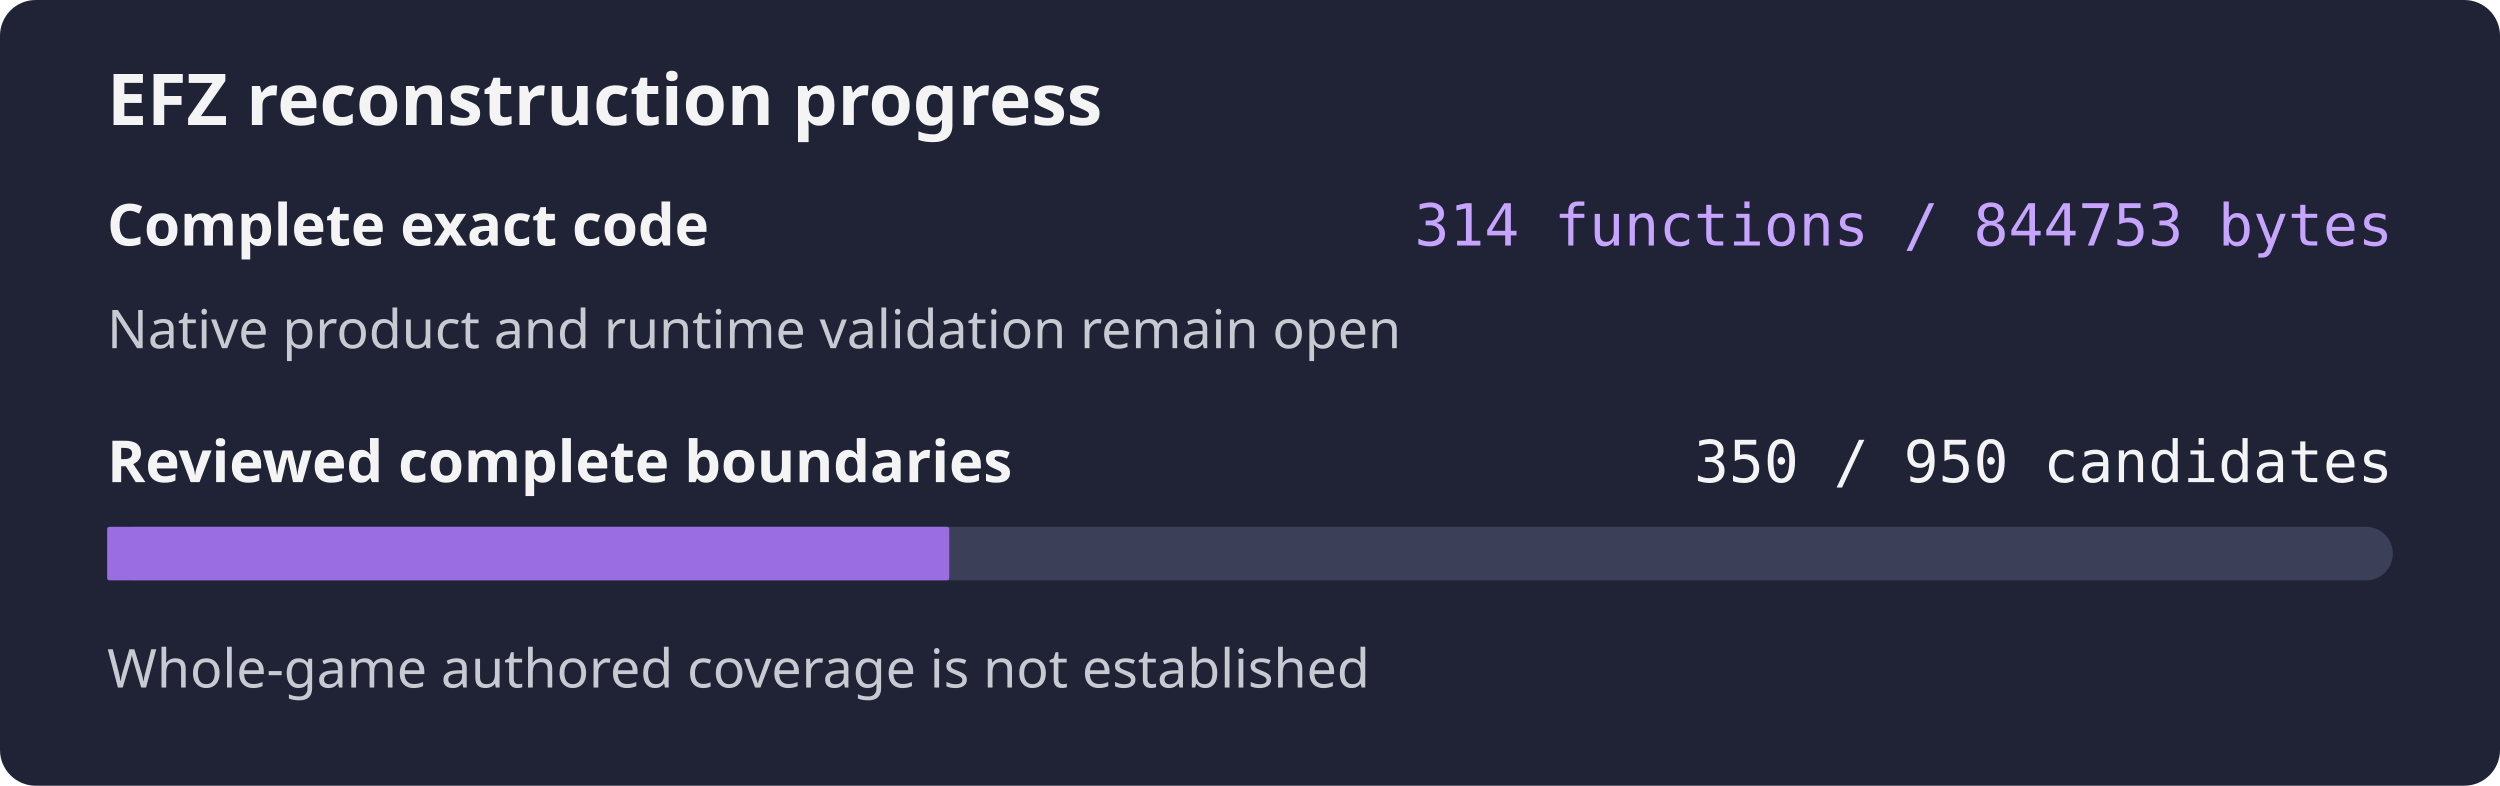
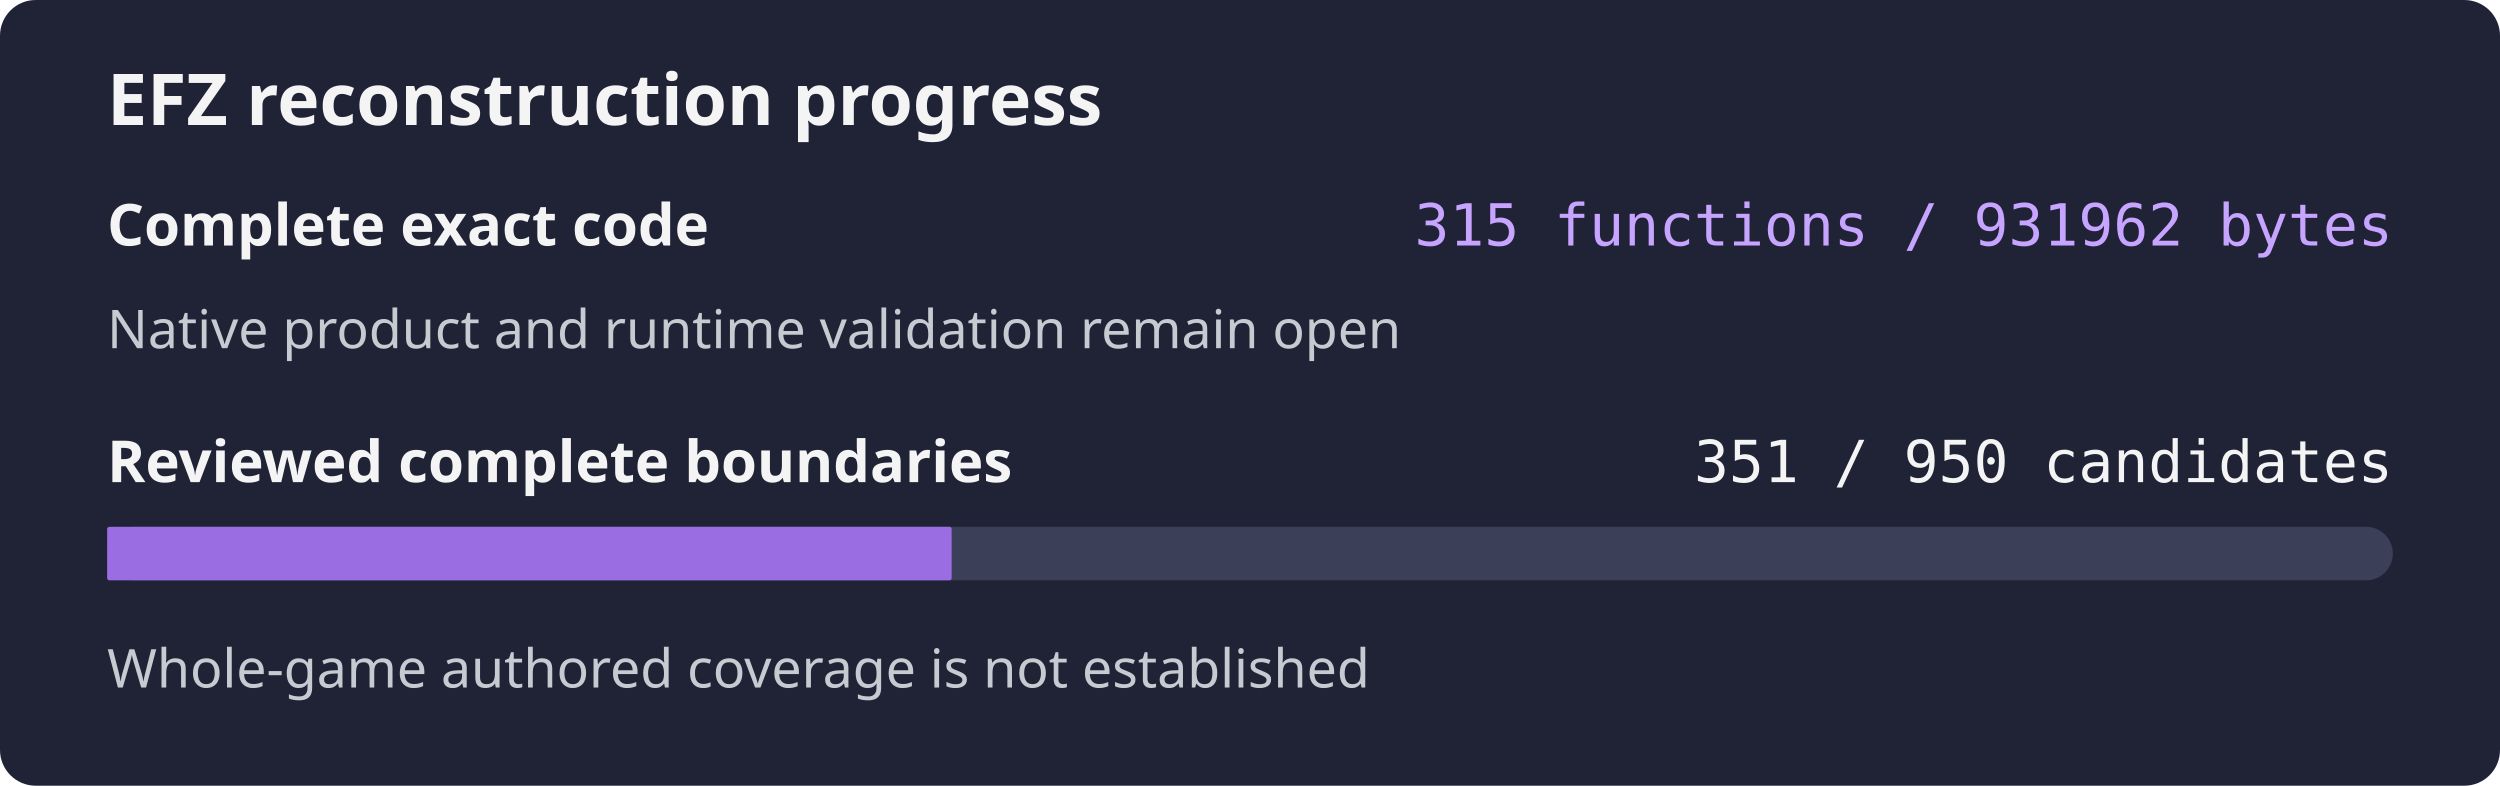
- <svg xmlns="http://www.w3.org/2000/svg" width="560" height="176" role="img" aria-label="EFZ reconstruction: 314 exact functions, 844753 exact bytes; 350 reviewed boundaries out of 950 candidates">
+ <svg xmlns="http://www.w3.org/2000/svg" width="560" height="176" role="img" aria-label="EFZ reconstruction: 315 exact functions, 931962 exact bytes; 351 reviewed boundaries out of 950 candidates">
  <rect width="560" height="176" rx="8" fill="#1f2335" />
  <text x="24" y="28" fill="#f4f4f5" font-family="sans-serif" font-size="16" font-weight="600">EFZ reconstruction progress</text>
  <text x="24" y="55" fill="#f4f4f5" font-family="sans-serif" font-size="13" font-weight="600">Complete exact code</text>
-   <text x="536" y="55" fill="#c7a4ff" text-anchor="end" font-family="monospace" font-size="13">314 functions / 844753 bytes</text>
+   <text x="536" y="55" fill="#c7a4ff" text-anchor="end" font-family="monospace" font-size="13">315 functions / 931962 bytes</text>
  <text x="24" y="78" fill="#c8cad2" font-family="sans-serif" font-size="12">Native product and runtime validation remain open</text>
  <text x="24" y="108" fill="#f4f4f5" font-family="sans-serif" font-size="13" font-weight="600">Reviewed complete boundaries</text>
-   <text x="536" y="108" fill="#f4f4f5" text-anchor="end" font-family="monospace" font-size="13">350 / 950 candidates</text>
+   <text x="536" y="108" fill="#f4f4f5" text-anchor="end" font-family="monospace" font-size="13">351 / 950 candidates</text>
  <rect x="24" y="118" width="512" height="12" rx="6" fill="#3b4058" />
-   <rect x="24" y="118" width="188.63" height="12" rx="0.5" fill="#9b6de3" />
+   <rect x="24" y="118" width="189.17" height="12" rx="0.5" fill="#9b6de3" />
  <text x="24" y="154" fill="#c8cad2" font-family="sans-serif" font-size="12">Whole-game authored coverage is not established</text>
</svg>
